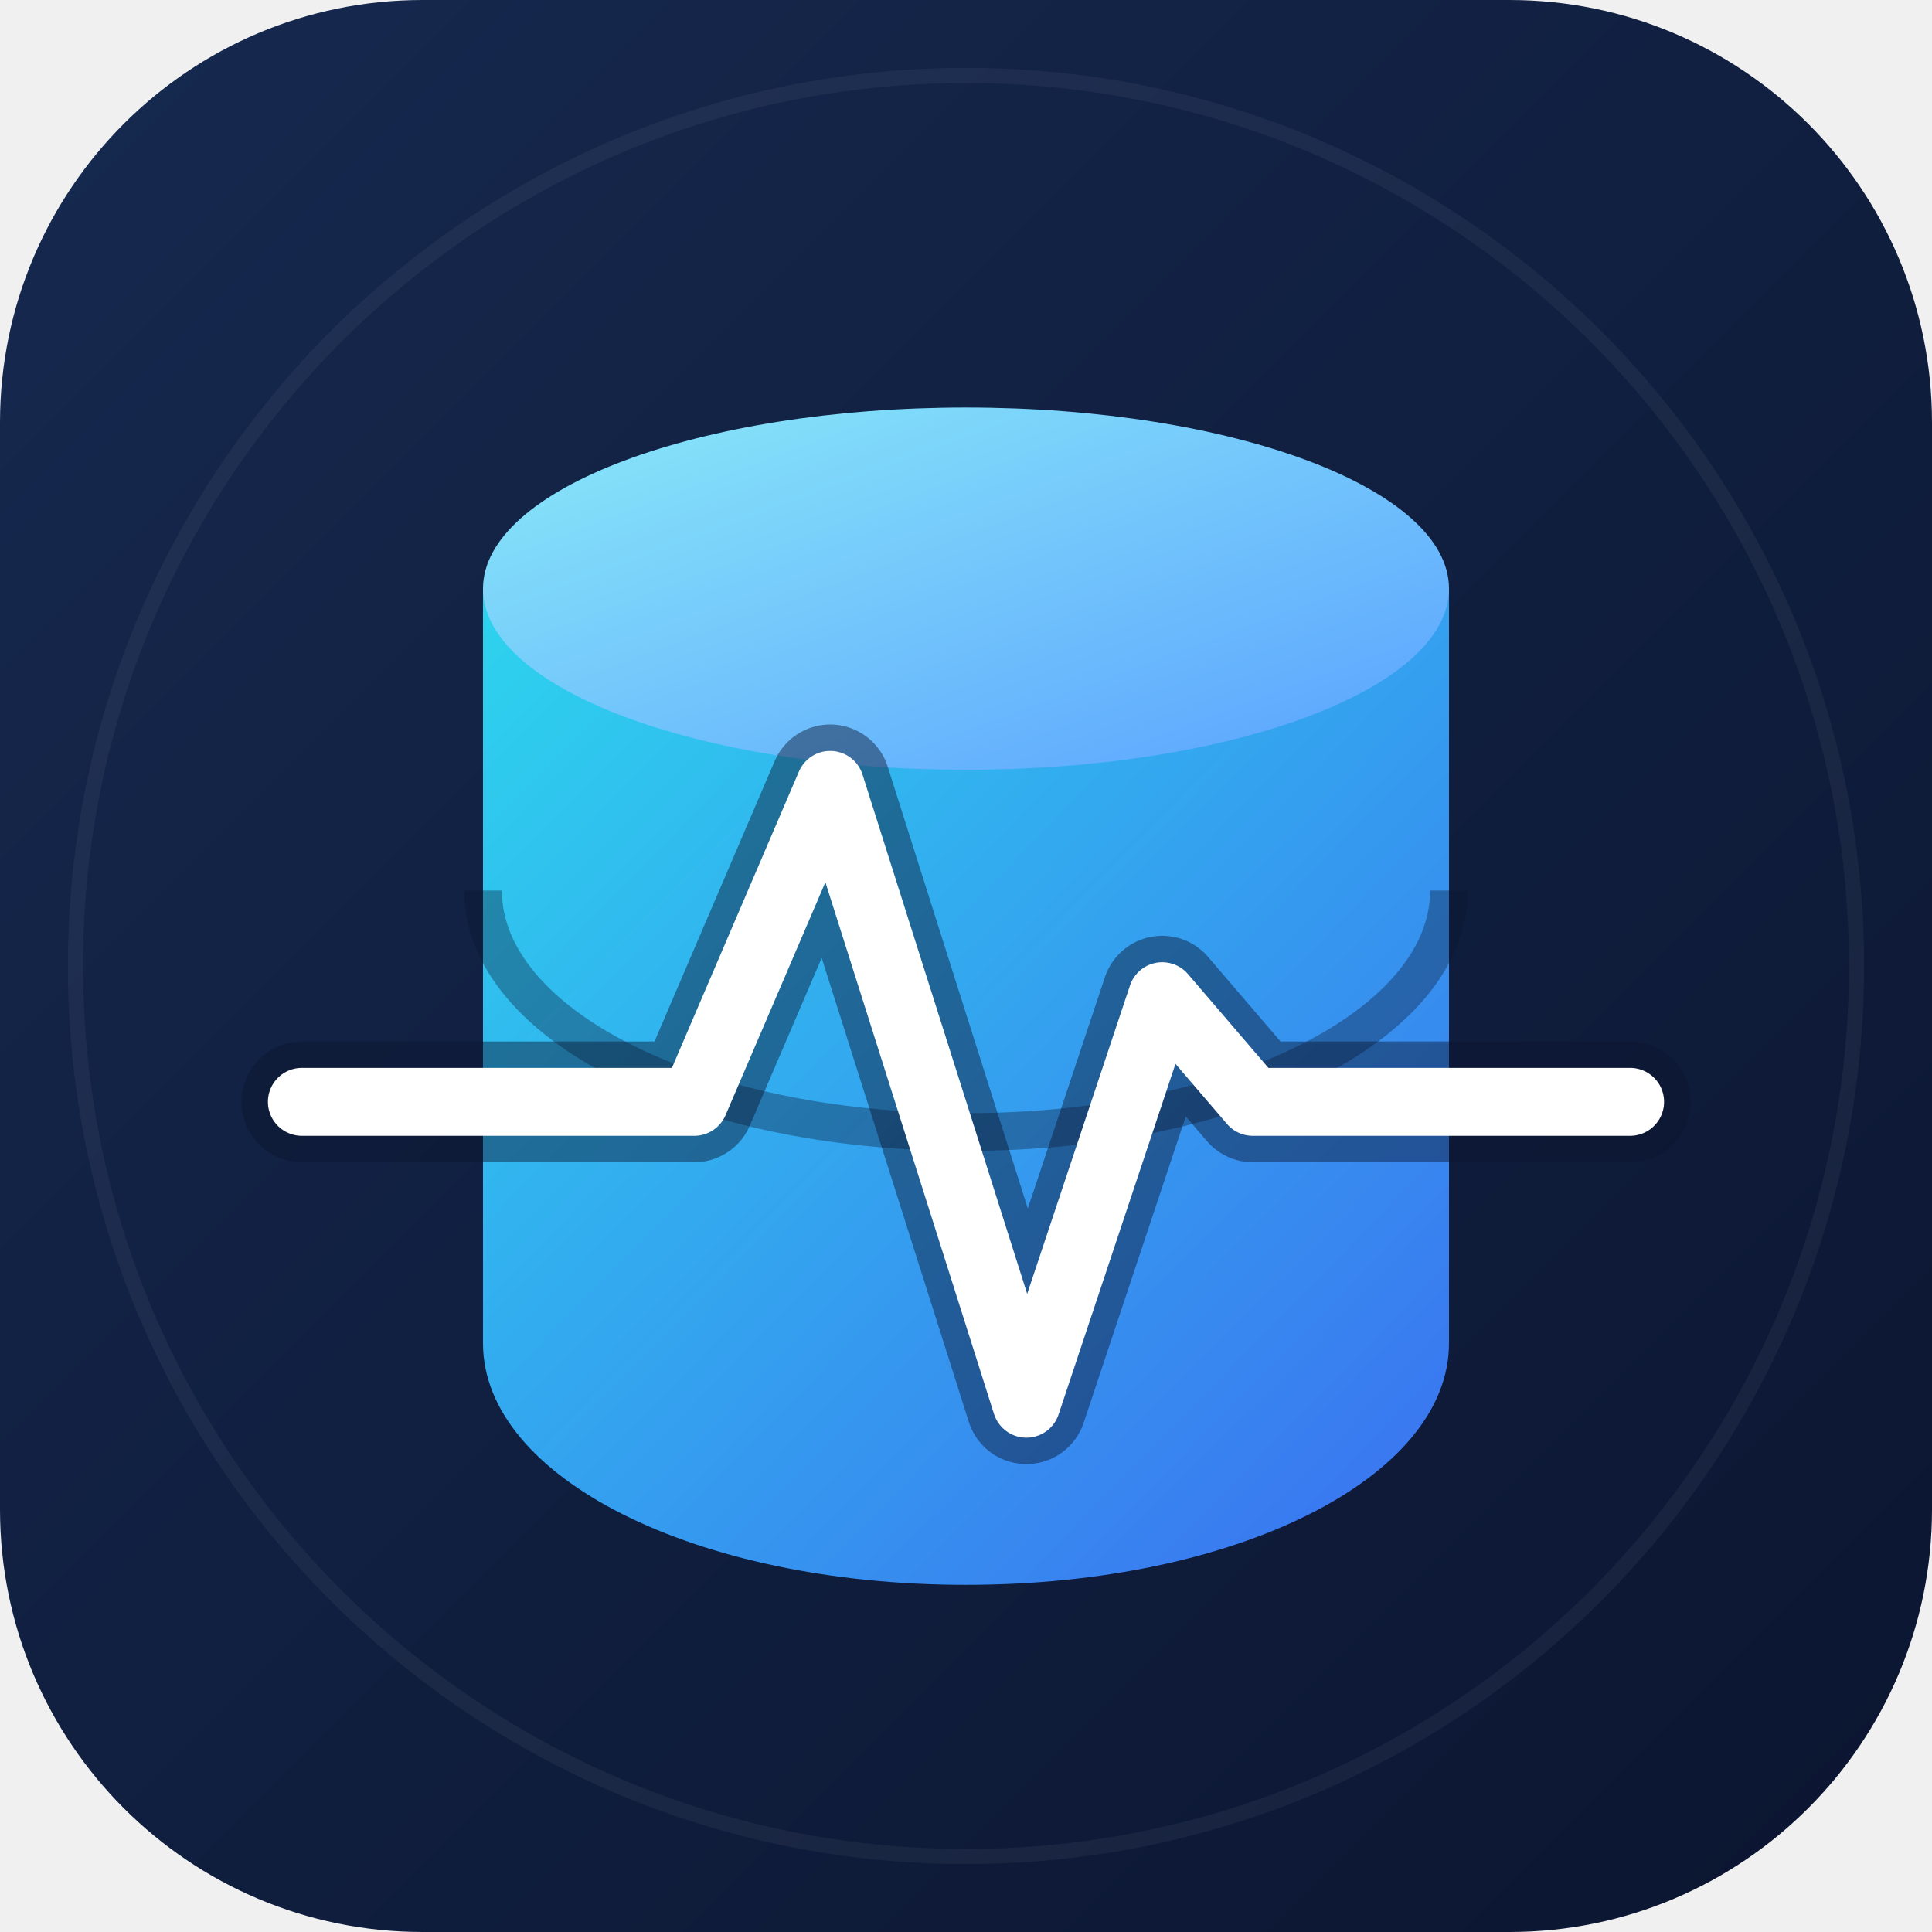
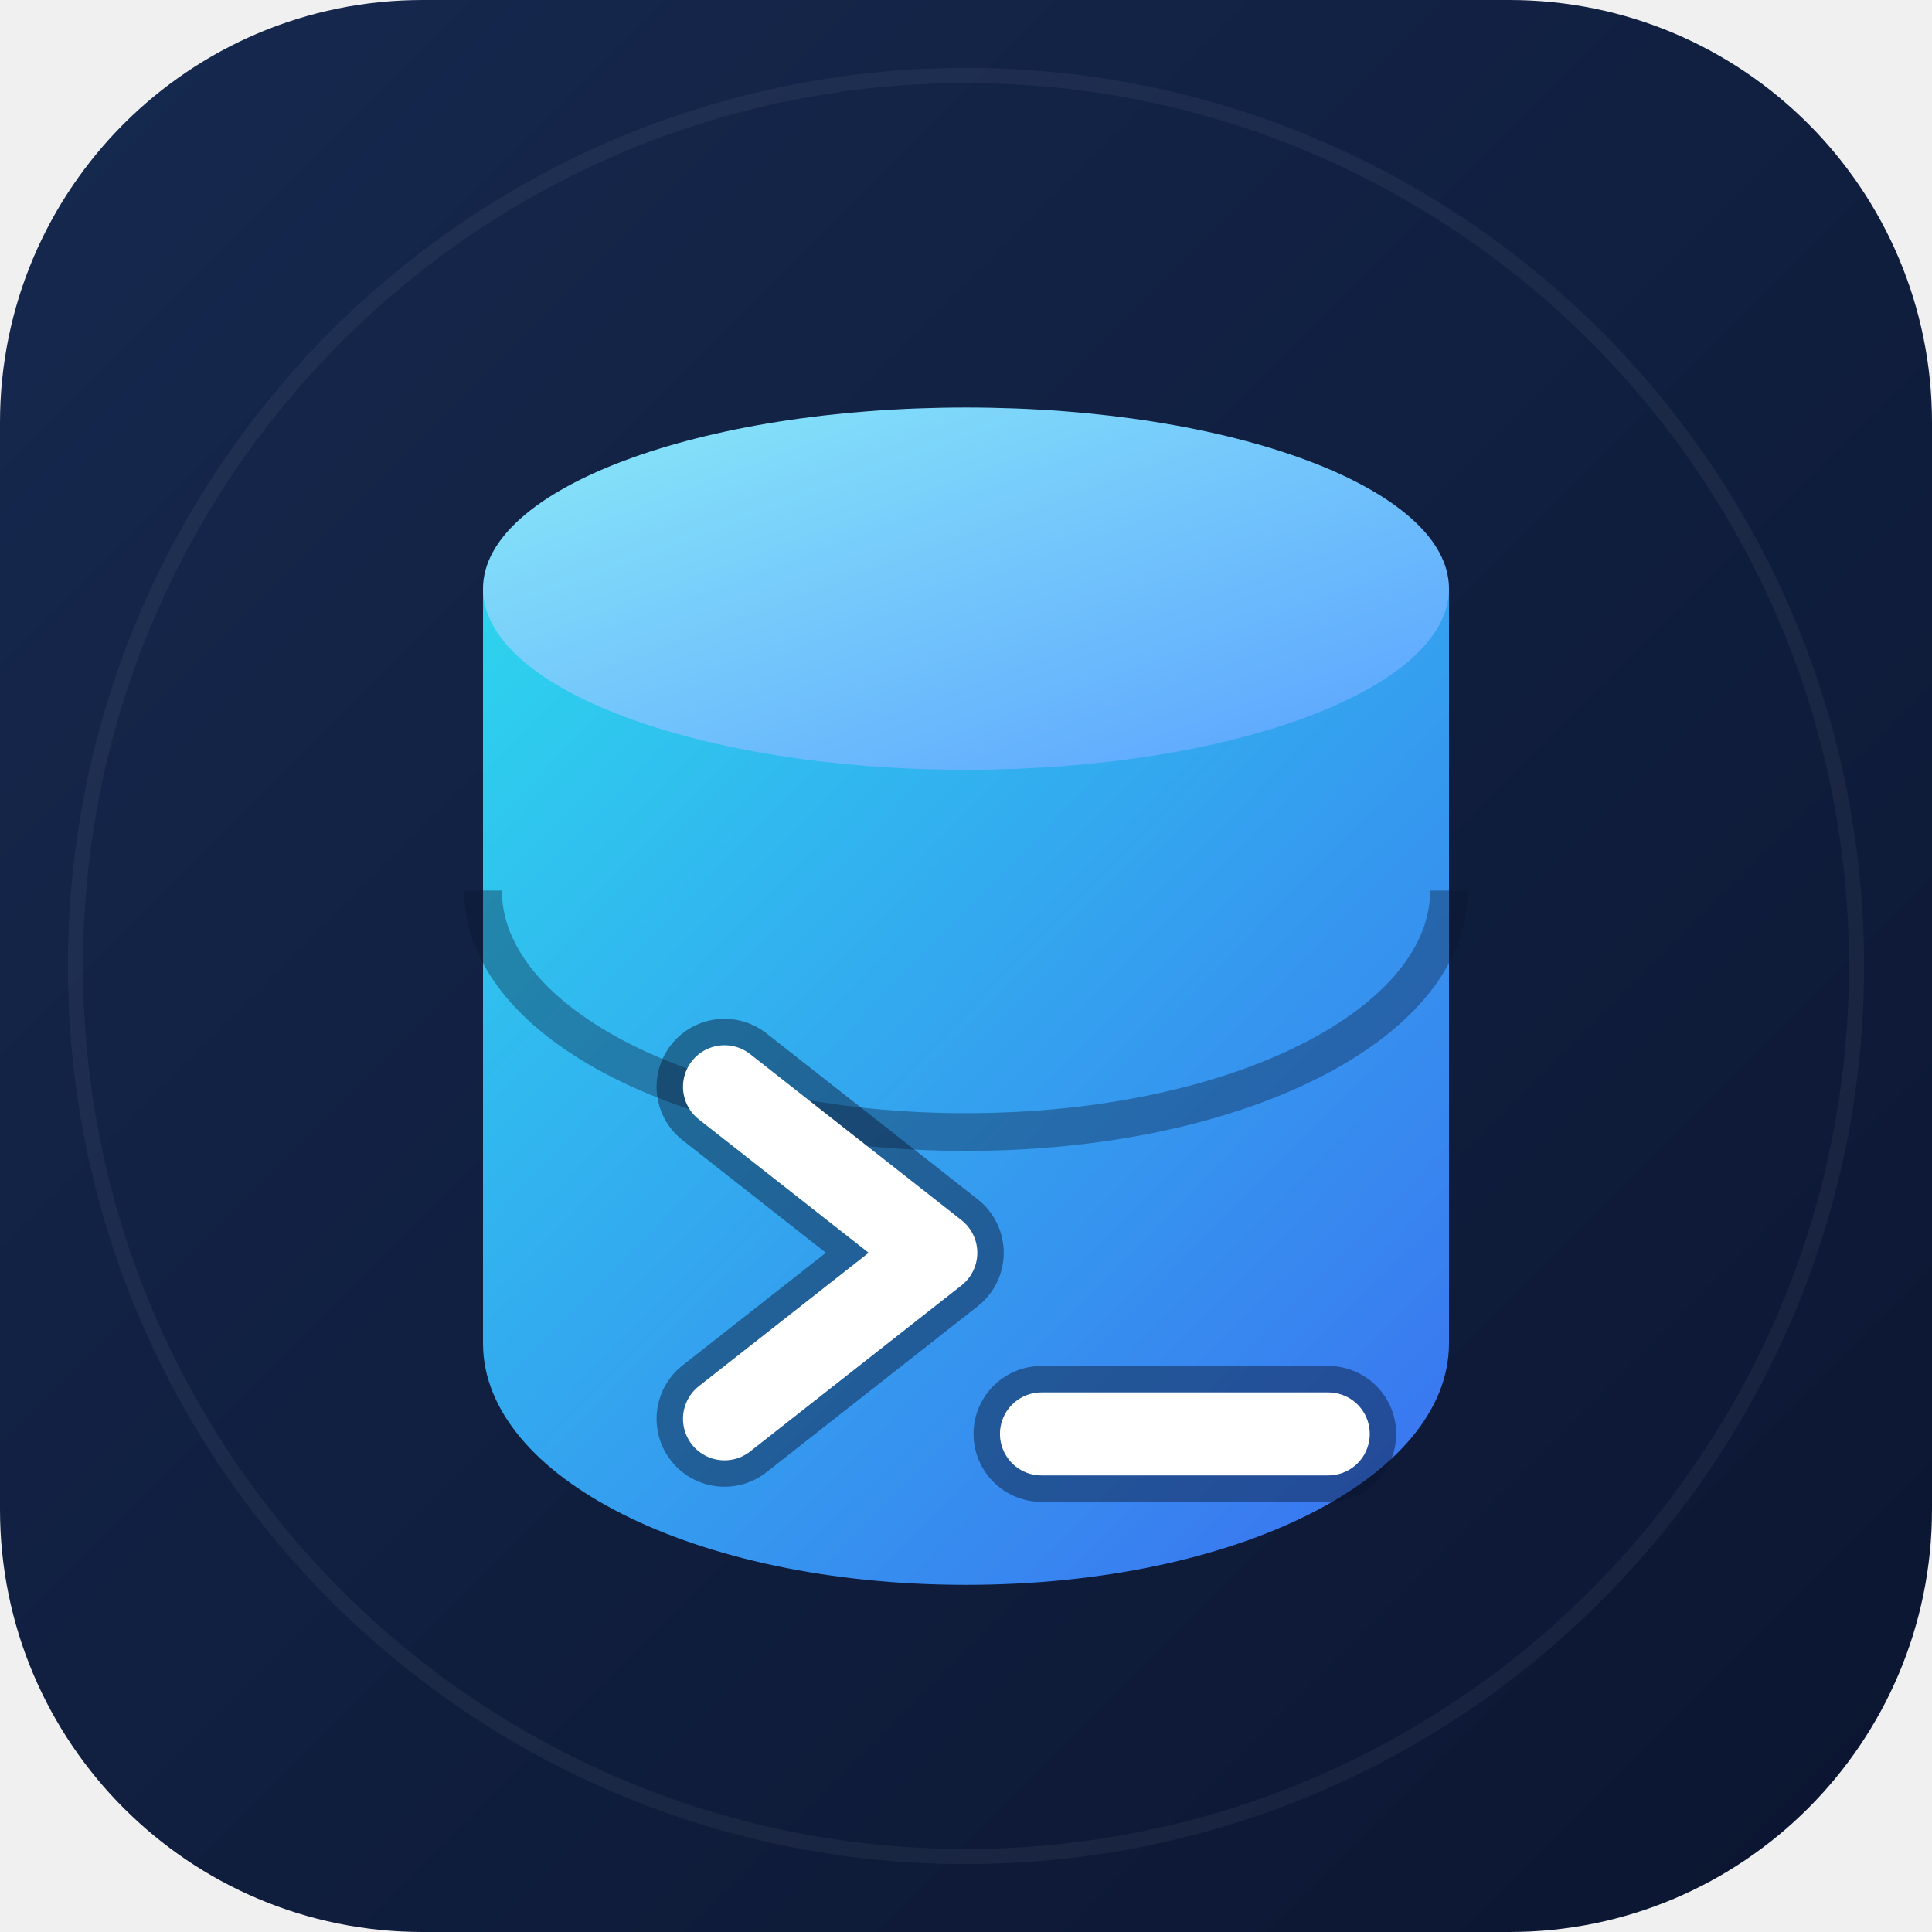
<svg xmlns="http://www.w3.org/2000/svg" viewBox="0 0 256 256" width="256" height="256">
  <defs>
    <linearGradient id="bg" x1="0" y1="0" x2="1" y2="1">
      <stop offset="0" stop-color="#16294f" />
      <stop offset="1" stop-color="#0b1530" />
    </linearGradient>
    <linearGradient id="db" x1="0" y1="0" x2="1" y2="1">
      <stop offset="0" stop-color="#2dd4ee" />
      <stop offset="1" stop-color="#3b6ff0" />
    </linearGradient>
    <linearGradient id="top" x1="0" y1="0" x2="1" y2="1">
      <stop offset="0" stop-color="#8aeaf8" />
      <stop offset="1" stop-color="#5aa0ff" />
    </linearGradient>
  </defs>
  <rect width="256" height="256" rx="56" fill="url(#bg)" />
  <circle cx="128" cy="128" r="118" fill="none" stroke="#ffffff" stroke-opacity="0.05" stroke-width="2" />
  <path d="M64 78v100c0 17.7 28 32 64 32s64-14.3 64-32V78z" fill="url(#db)" />
  <ellipse cx="128" cy="78" rx="64" ry="24" fill="url(#top)" />
  <path d="M64 118c0 17.7 28 32 64 32s64-14.3 64-32" fill="none" stroke="#0b1530" stroke-opacity="0.35" stroke-width="5" />
-   <polyline points="40,146 92,146 110,104 136,186 154,132 166,146 216,146" fill="none" stroke="#0b1530" stroke-opacity="0.45" stroke-width="16" stroke-linecap="round" stroke-linejoin="round" />
-   <polyline points="40,146 92,146 110,104 136,186 154,132 166,146 216,146" fill="none" stroke="#ffffff" stroke-width="9" stroke-linecap="round" stroke-linejoin="round" />
+   <g fill="none" stroke-linecap="round" stroke-linejoin="round">
+     <g stroke="#0b1530" stroke-opacity="0.45" stroke-width="18">
+       <polyline points="96,144 124,166 96,188" />
+       <line x1="138" y1="190" x2="176" y2="190" />
+     </g>
+     <g stroke="#ffffff" stroke-width="11">
+       <polyline points="96,144 124,166 96,188" />
+       <line x1="138" y1="190" x2="176" y2="190" />
+     </g>
+   </g>
</svg>
